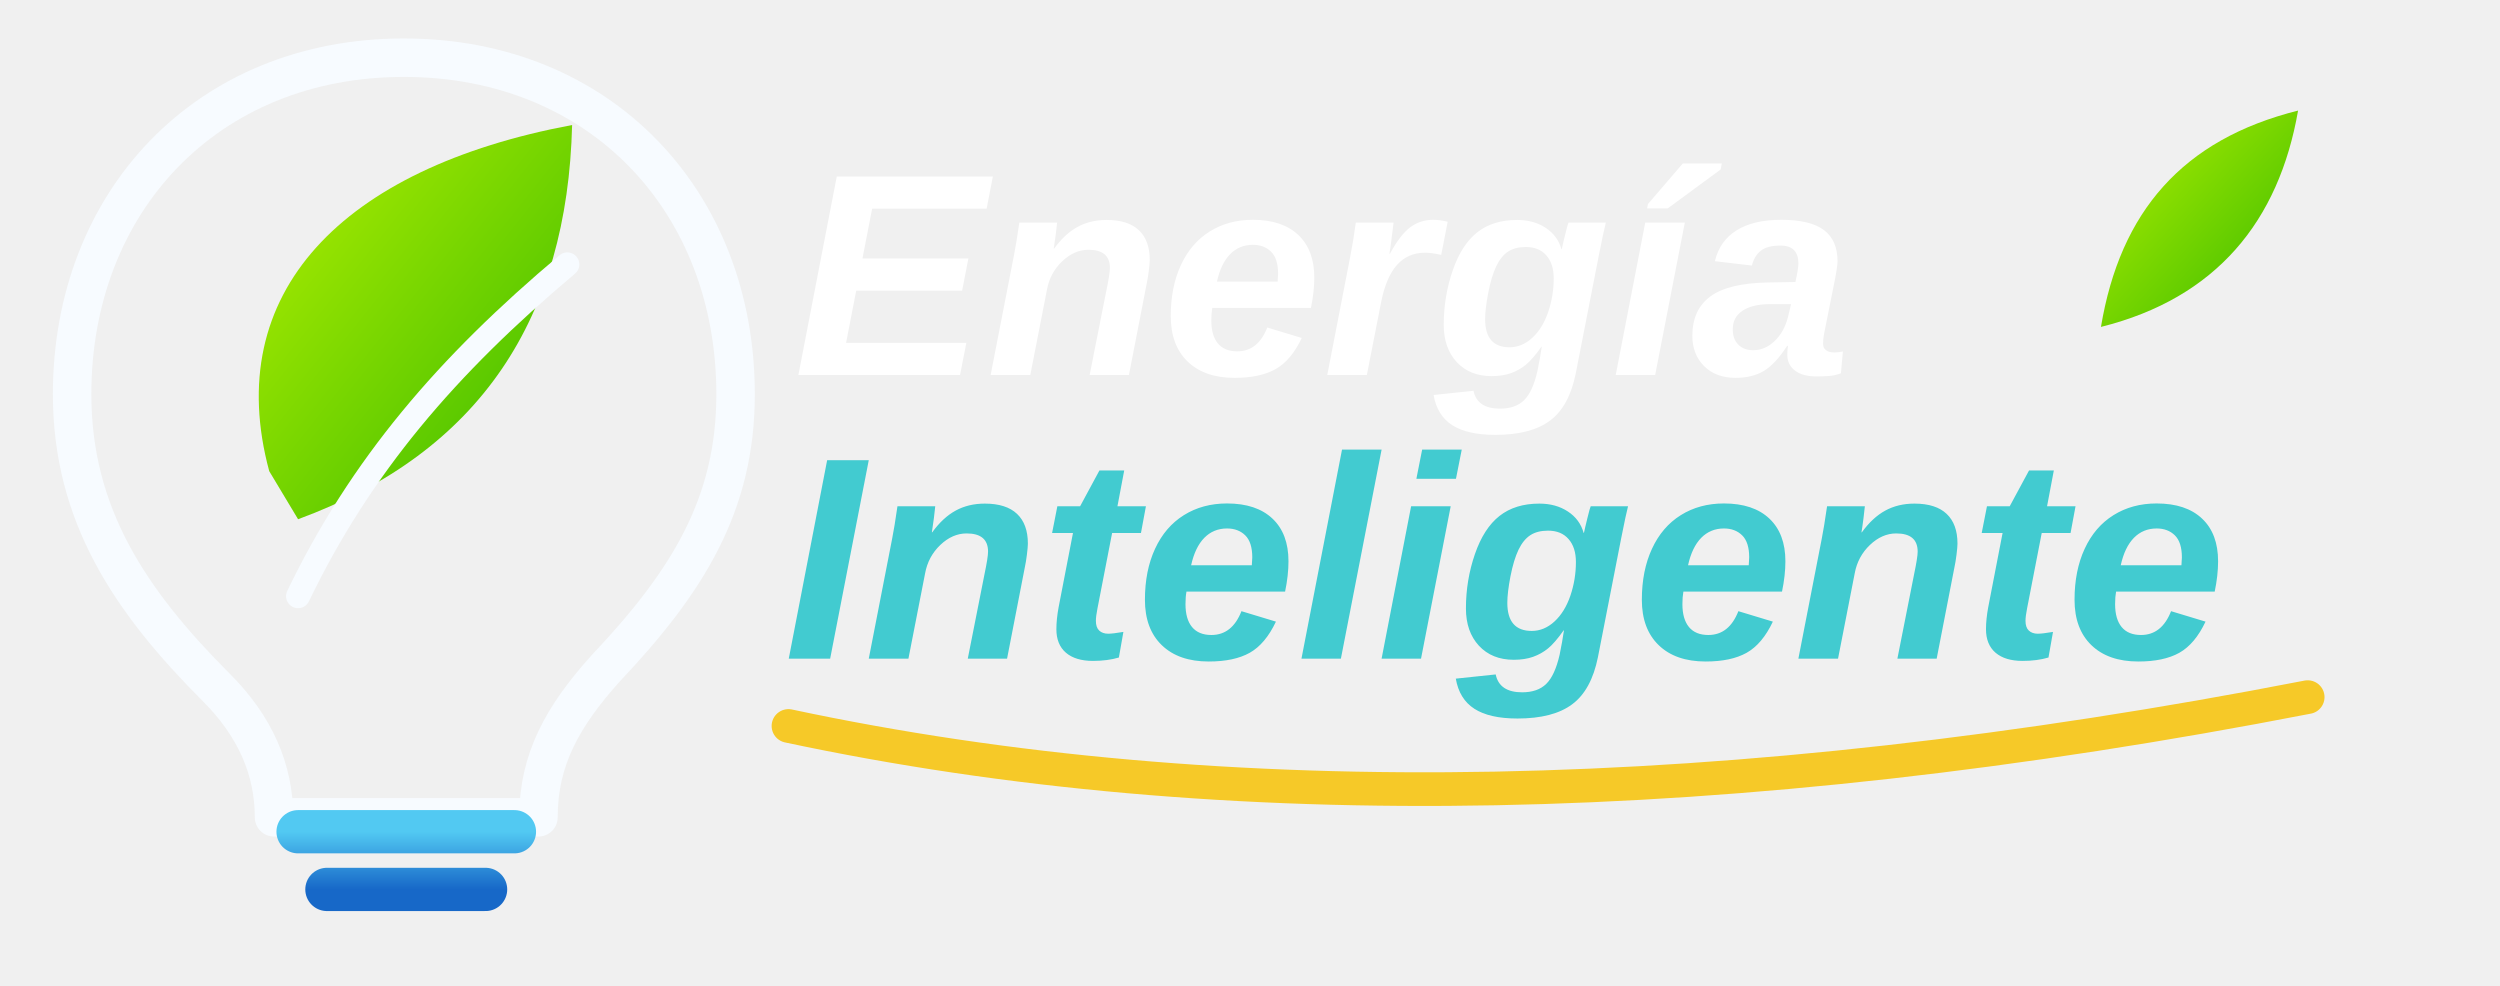
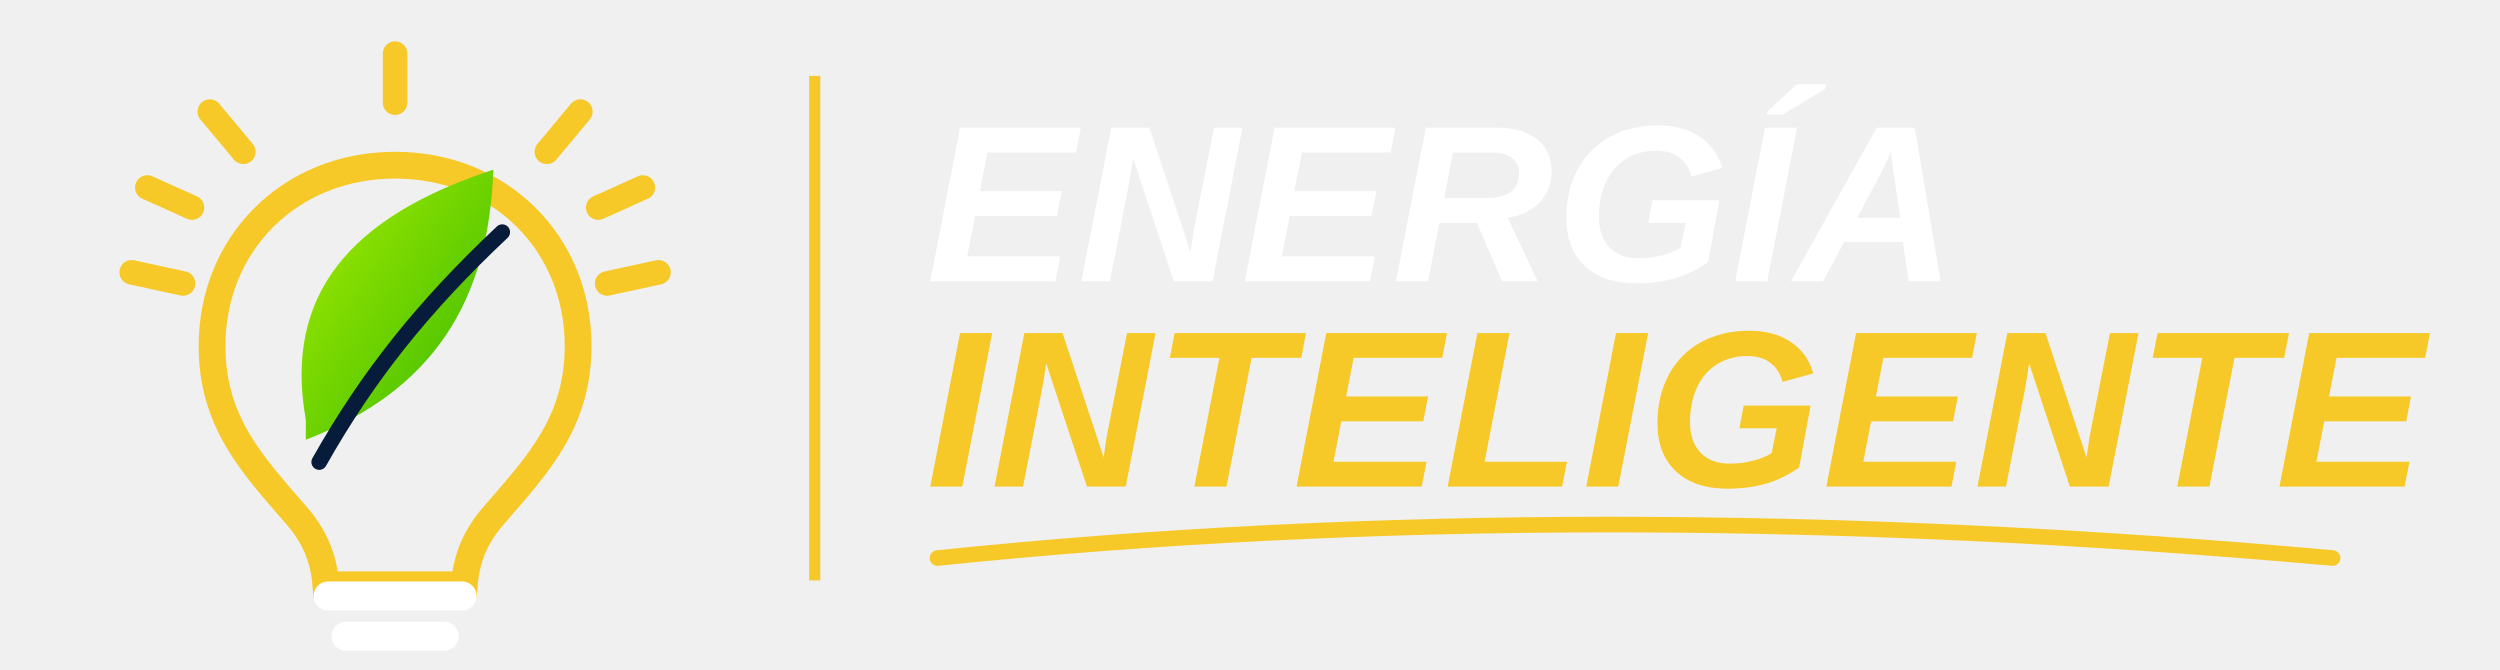
- <svg xmlns="http://www.w3.org/2000/svg" viewBox="0 0 520 205" role="img" aria-labelledby="title">
+ <svg xmlns="http://www.w3.org/2000/svg" viewBox="0 0 1120 300" role="img" aria-labelledby="title desc">
  <defs>
    <linearGradient id="leaf" x1="0" y1="0" x2="1" y2="1">
-       <stop stop-color="#b4f000" />
-       <stop offset="1" stop-color="#36b900" />
-     </linearGradient>
-     <linearGradient id="base" x1="0" y1="0" x2="0" y2="1">
-       <stop stop-color="#52c9f2" />
-       <stop offset="1" stop-color="#1768c8" />
+       <stop offset="0" stop-color="#a8ed00" />
+       <stop offset="1" stop-color="#35b900" />
    </linearGradient>
  </defs>
-   <g transform="translate(8 7)">
-     <path d="M76 5C35 5 7 35 7 75c0 25 12 43 30 61 8 8 12 17 12 27h55c0-12 5-21 14-31 17-18 27-34 27-57C145 35 117 5 76 5Z" fill="none" stroke="#f7fbff" stroke-width="8" stroke-linejoin="round" />
-     <path d="M48 91C38 54 63 28 111 19c-1 40-19 68-57 82" fill="url(#leaf)" />
-     <path d="M54 117c13-27 31-48 56-69" fill="none" stroke="#f7fbff" stroke-width="5" stroke-linecap="round" />
-     <path d="M54 166h45M60 178h33" stroke="url(#base)" stroke-width="9" stroke-linecap="round" />
+   <g transform="translate(42 22)">
+     <g fill="none" stroke="#f6c928" stroke-width="11" stroke-linecap="round">
+       <path d="M135 2V24M52 28l15 18M17 100l23 5M253 100l-23 5M218 28l-15 18M24 62l20 9M246 62l-20 9" />
+       <path d="M135 52c-47 0-82 35-82 81 0 34 18 53 37 75 9 10 13 20 14 32h62c1-12 5-22 14-32 19-22 37-41 37-75 0-46-35-81-82-81Z" stroke-width="12" />
+     </g>
+     <path d="M95 166c-10-56 20-91 84-112-2 59-27 99-84 121" fill="url(#leaf)" />
+     <path d="M101 185c22-39 47-70 82-103" fill="none" stroke="#071b3a" stroke-width="7" stroke-linecap="round" />
+     <path d="M105 245h60M113 263h44" fill="none" stroke="#fff" stroke-width="13" stroke-linecap="round" />
  </g>
+   <path d="M365 34V260" stroke="#f6c928" stroke-width="5" />
  <g font-family="Arial,Helvetica,sans-serif" font-style="italic" font-weight="800">
-     <text x="165" y="78" font-size="60" fill="#ffffff">Energía</text>
-     <text x="163" y="137" font-size="60" fill="#42cbd0">Inteligente</text>
-     <path d="M164 151 Q300 180 480 145" fill="none" stroke="#f6c928" stroke-width="7" stroke-linecap="round" />
-     <path d="M478 23c-4 23-17 39-41 45 4-24 17-39 41-45Z" fill="url(#leaf)" />
+     <text x="415" y="126" font-size="100" letter-spacing="1" fill="#fff">ENERGÍA</text>
+     <text x="415" y="218" font-size="100" letter-spacing="1" fill="#f6c928">INTELIGENTE</text>
+     <path d="M420 250Q710 220 1045 250" fill="none" stroke="#f6c928" stroke-width="7" stroke-linecap="round" />
  </g>
</svg>
